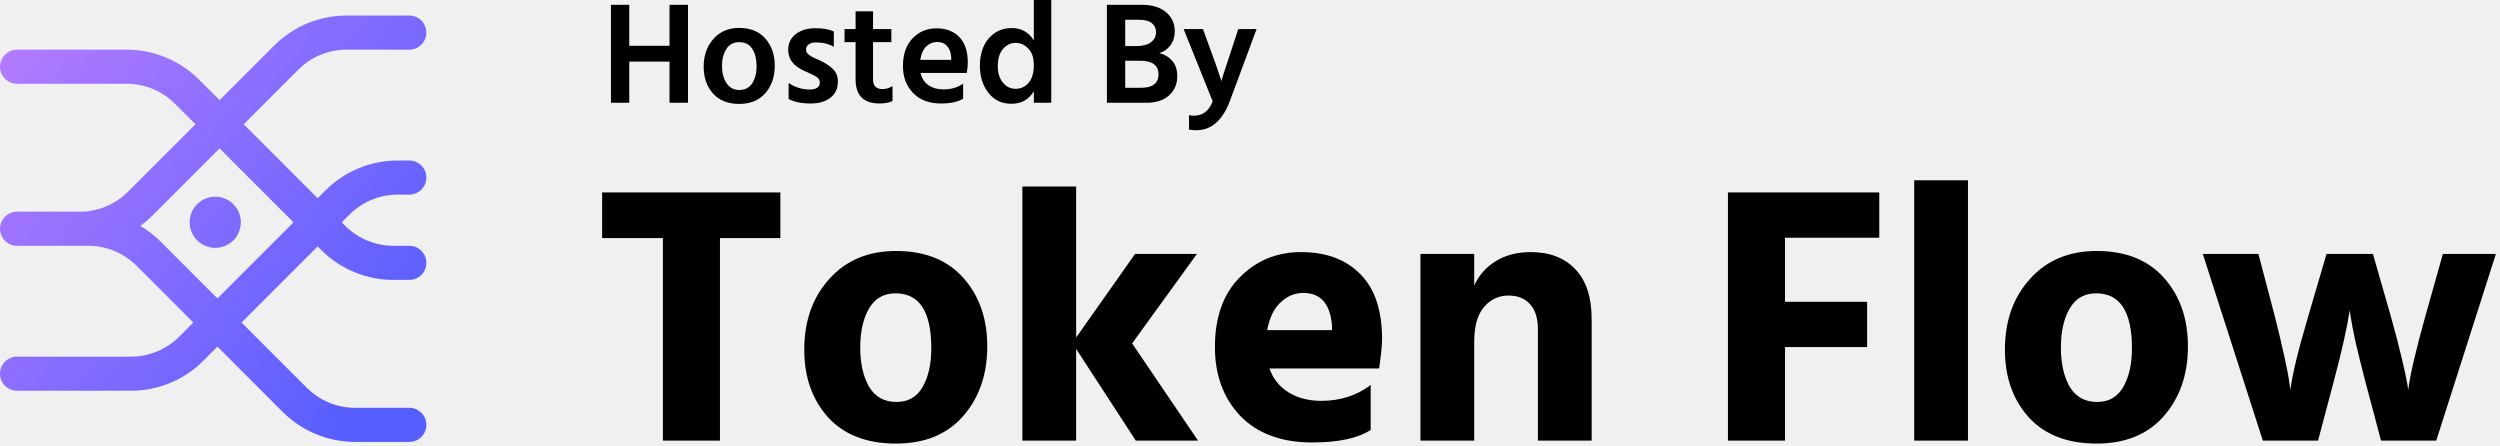
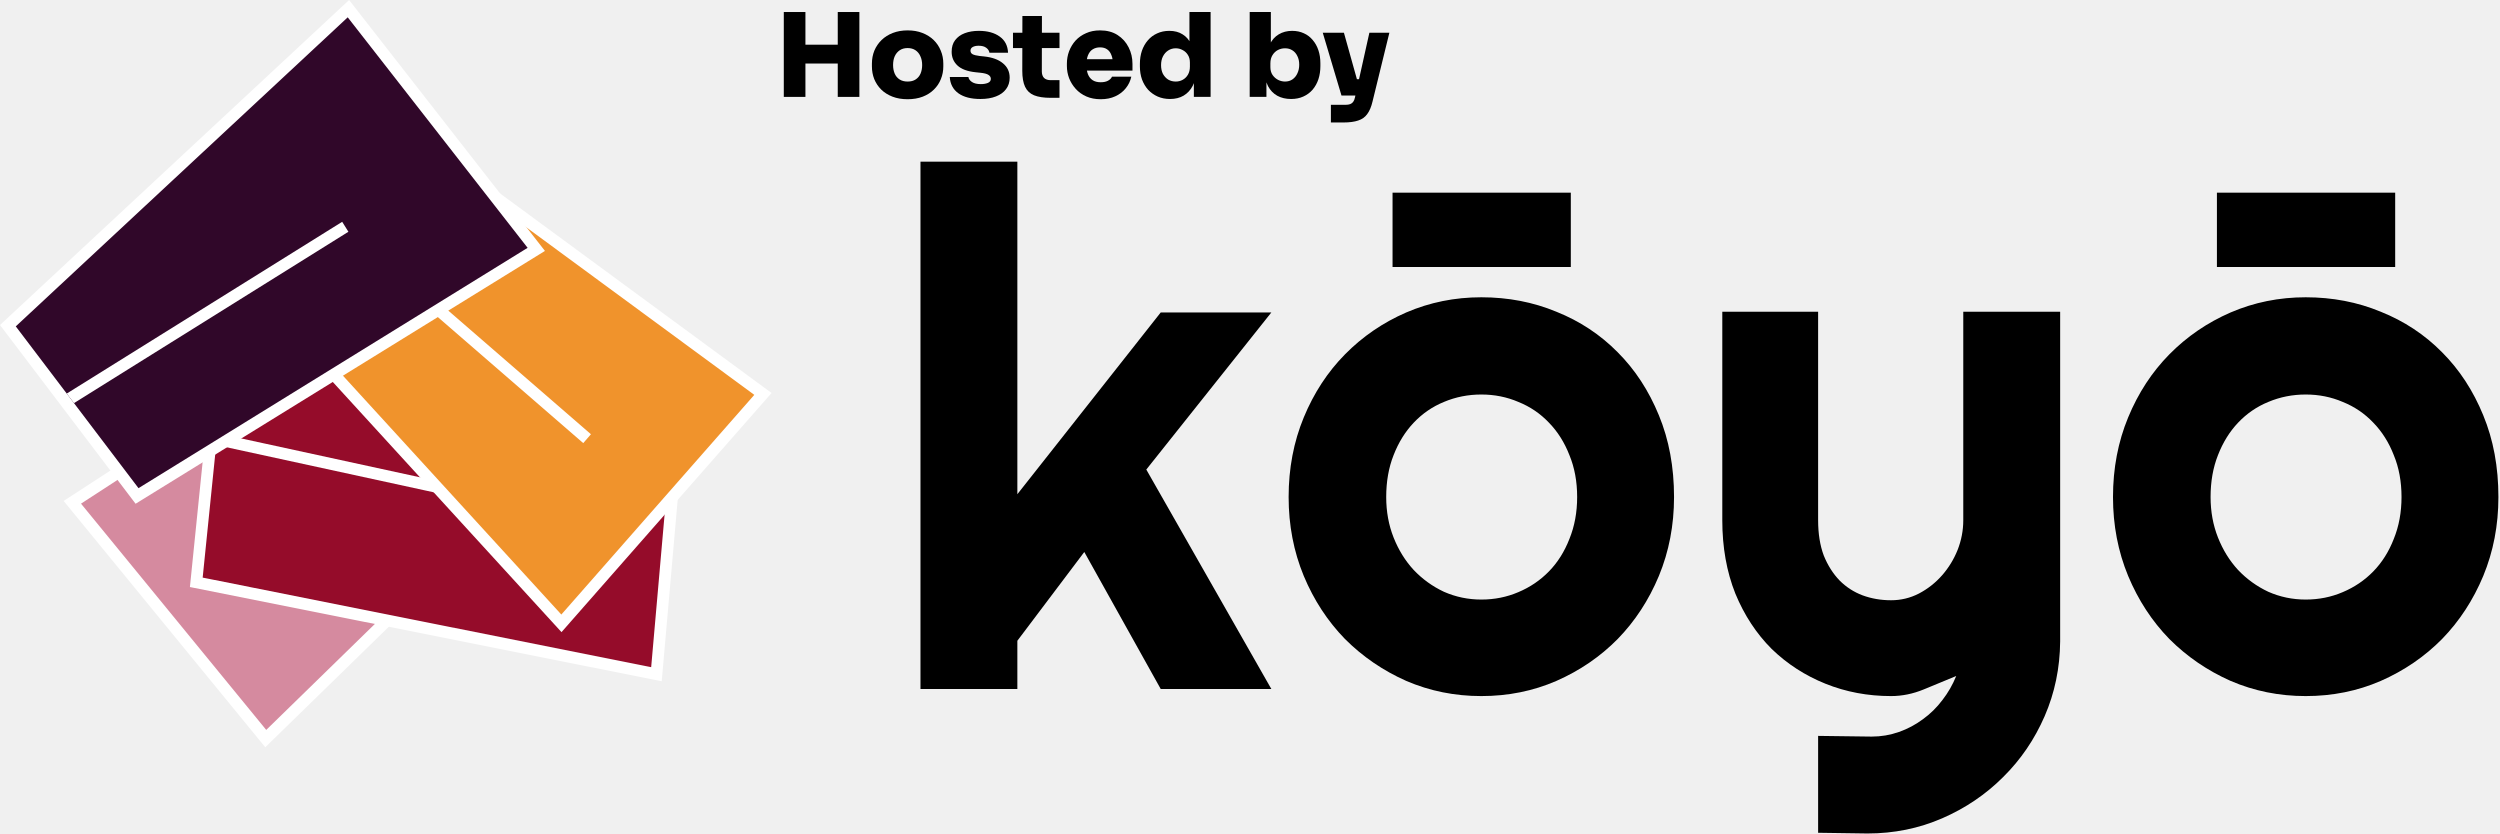
- <svg xmlns="http://www.w3.org/2000/svg" width="258" height="46" fill="none">
+ <svg xmlns="http://www.w3.org/2000/svg" width="258" height="86" viewBox="0 0 258 86" fill="none">
+   <g clip-path="url(#clip0_520_17)">
+     <path d="M104.991 71.108H94.993V16.682H104.991V51.003L119.789 32.243H131.205L118.298 48.458L131.205 71.108H119.789L111.899 56.965L104.991 66.127V71.108Z" fill="black" />
+     <path d="M172.761 51.294C172.761 54.202 172.239 56.917 171.197 59.438C170.155 61.934 168.737 64.103 166.943 65.946C165.15 67.763 163.041 69.206 160.617 70.272C158.218 71.314 155.636 71.835 152.873 71.835C150.134 71.835 147.553 71.314 145.129 70.272C142.73 69.206 140.621 67.763 138.803 65.946C137.01 64.103 135.592 61.934 134.549 59.438C133.507 56.917 132.986 54.202 132.986 51.294C132.986 48.337 133.507 45.598 134.549 43.077C135.592 40.556 137.01 38.387 138.803 36.569C140.621 34.727 142.73 33.285 145.129 32.243C147.553 31.201 150.134 30.679 152.873 30.679C155.636 30.679 158.218 31.176 160.617 32.17C163.041 33.14 165.15 34.533 166.943 36.351C168.737 38.145 170.155 40.314 171.197 42.859C172.239 45.38 172.761 48.191 172.761 51.294ZM162.762 51.294C162.762 49.694 162.496 48.252 161.963 46.967C161.454 45.658 160.751 44.544 159.854 43.623C158.957 42.677 157.903 41.962 156.691 41.477C155.503 40.968 154.231 40.714 152.873 40.714C151.516 40.714 150.231 40.968 149.019 41.477C147.832 41.962 146.79 42.677 145.893 43.623C145.02 44.544 144.329 45.658 143.82 46.967C143.311 48.252 143.057 49.694 143.057 51.294C143.057 52.797 143.311 54.19 143.82 55.475C144.329 56.759 145.02 57.874 145.893 58.82C146.79 59.765 147.832 60.516 149.019 61.074C150.231 61.607 151.516 61.874 152.873 61.874C154.231 61.874 155.503 61.619 156.691 61.11C157.903 60.601 158.957 59.886 159.854 58.965C160.751 58.044 161.454 56.929 161.963 55.62C162.496 54.311 162.762 52.869 162.762 51.294ZM143.711 27.553V19.881H162.108V27.553H143.711Z" fill="black" />
+     <path d="M187.63 85.942V75.944L193.157 76.016C194.126 76.016 195.059 75.859 195.956 75.544C196.853 75.229 197.677 74.792 198.428 74.235C199.204 73.677 199.883 73.011 200.464 72.235C201.046 71.484 201.519 70.66 201.882 69.763C200.792 70.224 199.677 70.684 198.538 71.145C197.423 71.605 196.296 71.835 195.156 71.835C192.757 71.835 190.503 71.411 188.394 70.563C186.285 69.715 184.431 68.515 182.831 66.964C181.256 65.388 180.008 63.485 179.087 61.255C178.19 59.001 177.741 56.481 177.741 53.693V32.17H187.63V53.693C187.63 55.075 187.824 56.287 188.212 57.329C188.624 58.347 189.17 59.207 189.848 59.91C190.527 60.589 191.315 61.098 192.211 61.437C193.132 61.777 194.114 61.946 195.156 61.946C196.174 61.946 197.132 61.716 198.029 61.255C198.95 60.771 199.749 60.141 200.428 59.365C201.107 58.589 201.64 57.717 202.028 56.747C202.416 55.754 202.61 54.736 202.61 53.693V32.17H212.608V66.2C212.583 68.939 212.05 71.508 211.008 73.908C209.966 76.307 208.536 78.404 206.718 80.198C204.924 81.991 202.828 83.409 200.428 84.451C198.029 85.493 195.459 86.015 192.72 86.015L187.63 85.942Z" fill="black" />
+     <path d="M257.836 51.294C257.836 54.202 257.314 56.917 256.272 59.438C255.23 61.934 253.812 64.103 252.019 65.946C250.225 67.763 248.116 69.206 245.692 70.272C243.293 71.314 240.712 71.835 237.948 71.835C235.21 71.835 232.628 71.314 230.204 70.272C227.805 69.206 225.696 67.763 223.878 65.946C222.085 64.103 220.667 61.934 219.625 59.438C218.582 56.917 218.061 54.202 218.061 51.294C218.061 48.337 218.582 45.598 219.625 43.077C220.667 40.556 222.085 38.387 223.878 36.569C225.696 34.727 227.805 33.285 230.204 32.243C232.628 31.201 235.21 30.679 237.948 30.679C240.712 30.679 243.293 31.176 245.692 32.17C248.116 33.14 250.225 34.533 252.019 36.351C253.812 38.145 255.23 40.314 256.272 42.859C257.314 45.38 257.836 48.191 257.836 51.294ZM247.837 51.294C247.837 49.694 247.571 48.252 247.038 46.967C246.529 45.658 245.826 44.544 244.929 43.623C244.032 42.677 242.978 41.962 241.766 41.477C240.578 40.968 239.306 40.714 237.948 40.714C236.591 40.714 235.306 40.968 234.095 41.477C232.907 41.962 231.865 42.677 230.968 43.623C230.095 44.544 229.405 45.658 228.896 46.967C228.387 48.252 228.132 49.694 228.132 51.294C228.132 52.797 228.387 54.19 228.896 55.475C229.405 56.759 230.095 57.874 230.968 58.82C231.865 59.765 232.907 60.516 234.095 61.074C235.306 61.607 236.591 61.874 237.948 61.874C239.306 61.874 240.578 61.619 241.766 61.11C242.978 60.601 244.032 59.886 244.929 58.965C245.826 58.044 246.529 56.929 247.038 55.62C247.571 54.311 247.837 52.869 247.837 51.294ZM228.786 27.553V19.881H247.183V27.553H228.786Z" fill="black" />
+     <path d="M48.062 25.439L61.797 42.696L27.425 76.222L7.464 51.838L48.062 25.439Z" fill="#D58A9F" />
+     <path fill-rule="evenodd" clip-rule="evenodd" d="M27.375 77.117L6.567 51.698L48.193 24.631L62.612 42.747L27.375 77.117ZM60.981 42.644L47.931 26.247L8.361 51.977L27.475 75.327L60.981 42.644Z" fill="white" />
+     <path d="M20.257 60.095L22.49 38.154L70.505 38.188L67.745 69.579L20.257 60.095Z" fill="#950C2A" />
+     <path fill-rule="evenodd" clip-rule="evenodd" d="M71.167 37.583L68.29 70.306L19.599 60.582L21.943 37.548L71.167 37.583ZM23.038 38.76L20.916 59.609L67.201 68.853L69.844 38.793L23.038 38.76Z" fill="white" />
+     <path fill-rule="evenodd" clip-rule="evenodd" d="M49.285 51.789L21.414 45.73L21.671 44.546L49.542 50.605L49.285 51.789Z" fill="white" />
+     <path d="M25.263 28.588L40.044 12.22L78.734 40.654L57.938 64.329L25.263 28.588Z" fill="#F0932C" />
+     <path fill-rule="evenodd" clip-rule="evenodd" d="M79.626 40.557L57.947 65.237L24.444 28.591L39.961 11.407L79.626 40.557ZM40.127 13.032L26.081 28.586L57.929 63.421L77.843 40.75L40.127 13.032Z" fill="white" />
+     <path fill-rule="evenodd" clip-rule="evenodd" d="M60.191 45.73L42.015 29.977L42.808 29.061L60.985 44.814L60.191 45.73Z" fill="white" />
+     <path d="M14.143 51.183L0.814 33.612L35.955 0.894L55.344 25.735L14.143 51.183Z" fill="#300729" />
+     <path fill-rule="evenodd" clip-rule="evenodd" d="M36.026 0L56.238 25.896L13.993 51.988L0 33.542L36.026 0ZM1.628 33.682L14.293 50.378L54.45 25.575L35.885 1.788L1.628 33.682Z" fill="white" />
+     <path fill-rule="evenodd" clip-rule="evenodd" d="M35.956 23.918L7.635 41.601L6.887 40.615L35.313 22.89L35.956 23.918Z" fill="white" />
+     <path d="M86.456 10V1.24H88.688V10H86.456ZM80.888 10V1.24H83.12V10H80.888ZM82.736 6.556V4.612H86.84V6.556H82.736Z" fill="black" />
+     <path d="M93.666 10.24C93.082 10.24 92.562 10.152 92.106 9.976C91.65 9.8 91.262 9.556 90.942 9.244C90.63 8.932 90.39 8.572 90.222 8.164C90.062 7.756 89.982 7.32 89.982 6.856V6.568C89.982 6.088 90.066 5.64 90.234 5.224C90.41 4.808 90.658 4.444 90.978 4.132C91.298 3.82 91.686 3.576 92.142 3.4C92.598 3.224 93.106 3.136 93.666 3.136C94.234 3.136 94.742 3.224 95.19 3.4C95.646 3.576 96.034 3.82 96.354 4.132C96.674 4.444 96.918 4.808 97.086 5.224C97.262 5.64 97.35 6.088 97.35 6.568V6.856C97.35 7.32 97.266 7.756 97.098 8.164C96.938 8.572 96.698 8.932 96.378 9.244C96.066 9.556 95.682 9.8 95.226 9.976C94.77 10.152 94.25 10.24 93.666 10.24ZM93.666 8.416C94.002 8.416 94.278 8.344 94.494 8.2C94.718 8.056 94.886 7.856 94.998 7.6C95.11 7.336 95.166 7.04 95.166 6.712C95.166 6.368 95.106 6.068 94.986 5.812C94.874 5.548 94.706 5.34 94.482 5.188C94.258 5.036 93.986 4.96 93.666 4.96C93.346 4.96 93.074 5.036 92.85 5.188C92.626 5.34 92.454 5.548 92.334 5.812C92.222 6.068 92.166 6.368 92.166 6.712C92.166 7.04 92.222 7.336 92.334 7.6C92.446 7.856 92.614 8.056 92.838 8.2C93.062 8.344 93.338 8.416 93.666 8.416Z" fill="black" />
+     <path d="M101.174 10.216C100.214 10.216 99.458 10.02 98.906 9.628C98.354 9.228 98.058 8.668 98.018 7.948H99.938C99.97 8.148 100.094 8.32 100.31 8.464C100.526 8.608 100.83 8.68 101.222 8.68C101.502 8.68 101.742 8.64 101.942 8.56C102.15 8.472 102.254 8.332 102.254 8.14C102.254 7.972 102.174 7.836 102.014 7.732C101.854 7.62 101.562 7.544 101.138 7.504L100.682 7.456C99.834 7.368 99.21 7.136 98.81 6.76C98.41 6.384 98.21 5.912 98.21 5.344C98.21 4.856 98.33 4.456 98.57 4.144C98.81 3.824 99.142 3.584 99.566 3.424C99.99 3.264 100.474 3.184 101.018 3.184C101.906 3.184 102.622 3.38 103.166 3.772C103.71 4.156 103.998 4.712 104.03 5.44H102.11C102.078 5.24 101.97 5.072 101.786 4.936C101.602 4.792 101.338 4.72 100.994 4.72C100.746 4.72 100.542 4.764 100.382 4.852C100.23 4.94 100.154 5.064 100.154 5.224C100.154 5.392 100.226 5.516 100.37 5.596C100.522 5.676 100.762 5.736 101.09 5.776L101.546 5.824C102.394 5.912 103.046 6.148 103.502 6.532C103.966 6.908 104.198 7.404 104.198 8.02C104.198 8.476 104.074 8.868 103.826 9.196C103.586 9.524 103.238 9.776 102.782 9.952C102.334 10.128 101.798 10.216 101.174 10.216Z" fill="black" />
+     <path d="M108.44 10.096C107.72 10.096 107.144 10.008 106.712 9.832C106.288 9.656 105.98 9.364 105.788 8.956C105.596 8.548 105.5 7.996 105.5 7.3L105.512 1.648H107.528L107.516 7.36C107.516 7.656 107.592 7.884 107.744 8.044C107.904 8.196 108.132 8.272 108.428 8.272H109.34V10.096H108.44ZM104.54 4.96V3.376H109.34V4.96H104.54Z" fill="black" />
+     <path d="M113.595 10.24C113.035 10.24 112.539 10.144 112.107 9.952C111.675 9.76 111.311 9.5 111.015 9.172C110.719 8.844 110.491 8.476 110.331 8.068C110.179 7.66 110.103 7.24 110.103 6.808V6.568C110.103 6.12 110.179 5.692 110.331 5.284C110.491 4.868 110.715 4.5 111.003 4.18C111.299 3.86 111.659 3.608 112.083 3.424C112.507 3.232 112.987 3.136 113.523 3.136C114.235 3.136 114.839 3.296 115.335 3.616C115.831 3.936 116.211 4.36 116.475 4.888C116.739 5.408 116.871 5.976 116.871 6.592V7.288H111.015V6.112H115.611L114.855 6.64C114.855 6.264 114.803 5.948 114.699 5.692C114.603 5.428 114.455 5.228 114.255 5.092C114.063 4.956 113.819 4.888 113.523 4.888C113.235 4.888 112.983 4.956 112.767 5.092C112.559 5.22 112.399 5.42 112.287 5.692C112.175 5.956 112.119 6.292 112.119 6.7C112.119 7.068 112.171 7.388 112.275 7.66C112.379 7.924 112.539 8.128 112.755 8.272C112.971 8.416 113.251 8.488 113.595 8.488C113.899 8.488 114.147 8.436 114.339 8.332C114.539 8.228 114.679 8.088 114.759 7.912H116.751C116.655 8.36 116.463 8.76 116.175 9.112C115.895 9.464 115.535 9.74 115.095 9.94C114.663 10.14 114.163 10.24 113.595 10.24Z" fill="black" />
+     <path d="M120.746 10.216C120.282 10.216 119.858 10.132 119.474 9.964C119.098 9.796 118.77 9.564 118.49 9.268C118.218 8.964 118.006 8.608 117.854 8.2C117.71 7.792 117.638 7.348 117.638 6.868V6.58C117.638 6.1 117.706 5.656 117.842 5.248C117.986 4.832 118.19 4.472 118.454 4.168C118.718 3.856 119.038 3.616 119.414 3.448C119.79 3.272 120.21 3.184 120.674 3.184C121.21 3.184 121.666 3.304 122.042 3.544C122.426 3.776 122.718 4.116 122.918 4.564C123.126 5.012 123.238 5.556 123.254 6.196L122.75 5.824V1.24H124.934V10H123.206V7.312H123.446C123.43 7.904 123.31 8.42 123.086 8.86C122.862 9.292 122.55 9.628 122.15 9.868C121.758 10.1 121.29 10.216 120.746 10.216ZM121.334 8.416C121.598 8.416 121.838 8.356 122.054 8.236C122.278 8.116 122.458 7.94 122.594 7.708C122.73 7.476 122.798 7.196 122.798 6.868V6.46C122.798 6.14 122.726 5.872 122.582 5.656C122.446 5.44 122.266 5.276 122.042 5.164C121.826 5.044 121.59 4.984 121.334 4.984C121.046 4.984 120.786 5.06 120.554 5.212C120.33 5.356 120.15 5.56 120.014 5.824C119.886 6.08 119.822 6.38 119.822 6.724C119.822 7.068 119.886 7.368 120.014 7.624C120.15 7.872 120.33 8.068 120.554 8.212C120.786 8.348 121.046 8.416 121.334 8.416Z" fill="black" />
+     <path d="M133.24 10.216C132.696 10.216 132.22 10.104 131.812 9.88C131.412 9.656 131.096 9.328 130.864 8.896C130.64 8.464 130.52 7.936 130.504 7.312H130.696V10H128.968V1.24H131.152V5.752L130.672 6.232C130.696 5.584 130.82 5.032 131.044 4.576C131.268 4.12 131.576 3.776 131.968 3.544C132.368 3.304 132.828 3.184 133.348 3.184C133.796 3.184 134.2 3.268 134.56 3.436C134.92 3.596 135.224 3.828 135.472 4.132C135.728 4.428 135.924 4.78 136.06 5.188C136.196 5.596 136.264 6.044 136.264 6.532V6.82C136.264 7.308 136.196 7.76 136.06 8.176C135.924 8.584 135.724 8.944 135.46 9.256C135.196 9.56 134.876 9.796 134.5 9.964C134.132 10.132 133.712 10.216 133.24 10.216ZM132.616 8.416C132.904 8.416 133.156 8.344 133.372 8.2C133.596 8.048 133.768 7.84 133.888 7.576C134.016 7.312 134.08 7.012 134.08 6.676C134.08 6.332 134.016 6.036 133.888 5.788C133.768 5.532 133.6 5.336 133.384 5.2C133.168 5.056 132.912 4.984 132.616 4.984C132.352 4.984 132.104 5.044 131.872 5.164C131.648 5.284 131.464 5.46 131.32 5.692C131.176 5.924 131.104 6.204 131.104 6.532V6.94C131.104 7.252 131.18 7.52 131.332 7.744C131.484 7.96 131.676 8.128 131.908 8.248C132.14 8.36 132.376 8.416 132.616 8.416Z" fill="black" />
+     <path d="M137.348 12.64V10.816H138.872C139.056 10.816 139.212 10.792 139.34 10.744C139.468 10.696 139.572 10.616 139.652 10.504C139.732 10.4 139.792 10.252 139.832 10.06L141.32 3.376H143.384L141.644 10.48C141.516 11.024 141.336 11.452 141.104 11.764C140.88 12.084 140.568 12.308 140.168 12.436C139.776 12.572 139.264 12.64 138.632 12.64H137.348ZM139.448 9.856V8.176H140.84V9.856H139.448ZM138.44 9.856L136.508 3.376H138.692L140.504 9.856H138.44Z" fill="black" />
+   </g>
  <defs>
-     <linearGradient y2="0.773" x2="0.975" y1="0" x1="0" id="paint0_linear">
-       <stop stop-color="#B67CFF" />
-       <stop stop-color="#575EFF" offset="1" />
-     </linearGradient>
+     <clipPath id="clip0_520_17">
+       <rect width="258" height="86" fill="white" />
+     </clipPath>
  </defs>
-   <g>
-     <path id="svg_1" fill="black" d="m80.532,19.859l0,4.712l-6.232,0l0,20.9l-5.89,0l0,-20.9l-6.27,0l0,-4.712l18.392,0z" />
-     <path id="svg_2" fill="black" d="m92.462,45.775c-3.015,0 -5.346,-0.899 -6.992,-2.698c-1.647,-1.824 -2.47,-4.155 -2.47,-6.992c0,-2.964 0.861,-5.396 2.584,-7.296c1.722,-1.925 4.015,-2.888 6.878,-2.888c2.989,0 5.307,0.925 6.954,2.774c1.646,1.849 2.47,4.205 2.47,7.068c0,2.913 -0.836,5.32 -2.508,7.22c-1.647,1.875 -3.952,2.812 -6.916,2.812zm-0.038,-15.504c-1.216,0 -2.128,0.519 -2.736,1.558c-0.608,1.039 -0.912,2.381 -0.912,4.028c0,1.647 0.304,3.002 0.912,4.066c0.633,1.039 1.57,1.558 2.812,1.558c1.216,0 2.115,-0.507 2.698,-1.52c0.608,-1.039 0.912,-2.381 0.912,-4.028c0,-3.775 -1.229,-5.662 -3.686,-5.662z" />
-     <path id="svg_3" fill="black" d="m123.636,45.471l-6.422,0l-6.156,-9.462l0,9.462l-5.548,0l0,-26.22l5.548,0l0,15.58l6.08,-8.626l6.384,0l-6.688,9.234l6.802,10.032z" />
-     <path id="svg_4" fill="black" d="m137.463,34.071l0,-0.456c-0.178,-2.255 -1.166,-3.382 -2.964,-3.382c-0.887,0 -1.672,0.329 -2.356,0.988c-0.684,0.633 -1.14,1.583 -1.368,2.85l6.688,0zm3.99,5.662l0,4.636c-1.318,0.861 -3.332,1.292 -6.042,1.292c-3.167,0 -5.637,-0.912 -7.41,-2.736c-1.748,-1.849 -2.622,-4.218 -2.622,-7.106c0,-3.065 0.848,-5.459 2.546,-7.182c1.722,-1.748 3.838,-2.622 6.346,-2.622c2.584,0 4.623,0.76 6.118,2.28c1.494,1.495 2.242,3.737 2.242,6.726c0,0.583 -0.102,1.583 -0.304,3.002l-11.324,0c0.38,1.064 1.038,1.887 1.976,2.47c0.937,0.583 2.064,0.874 3.382,0.874c1.95,0 3.648,-0.545 5.092,-1.634z" />
-     <path id="svg_5" fill="black" d="m152.138,26.205l0,3.268c0.482,-1.064 1.216,-1.9 2.204,-2.508c1.014,-0.633 2.217,-0.95 3.61,-0.95c1.976,0 3.522,0.595 4.636,1.786c1.115,1.165 1.672,2.888 1.672,5.168l0,12.502l-5.548,0l0,-11.476c0,-1.14 -0.266,-2.001 -0.798,-2.584c-0.532,-0.608 -1.279,-0.912 -2.242,-0.912c-1.013,0 -1.862,0.405 -2.546,1.216c-0.658,0.785 -0.988,1.976 -0.988,3.572l0,10.184l-5.548,0l0,-19.266l5.548,0z" />
-     <path id="svg_6" fill="black" d="m193.941,24.533l-9.728,0l0,6.612l8.474,0l0,4.674l-8.474,0l0,9.652l-5.89,0l0,-25.612l15.618,0l0,4.674z" />
-     <path id="svg_7" fill="black" d="m197.546,45.471l0,-26.866l5.548,0l0,26.866l-5.548,0z" />
-     <path id="svg_8" fill="black" d="m216.37,45.775c-3.015,0 -5.345,-0.899 -6.992,-2.698c-1.647,-1.824 -2.47,-4.155 -2.47,-6.992c0,-2.964 0.861,-5.396 2.584,-7.296c1.723,-1.925 4.015,-2.888 6.878,-2.888c2.989,0 5.307,0.925 6.954,2.774c1.647,1.849 2.47,4.205 2.47,7.068c0,2.913 -0.836,5.32 -2.508,7.22c-1.647,1.875 -3.952,2.812 -6.916,2.812zm-0.038,-15.504c-1.216,0 -2.128,0.519 -2.736,1.558c-0.608,1.039 -0.912,2.381 -0.912,4.028c0,1.647 0.304,3.002 0.912,4.066c0.633,1.039 1.571,1.558 2.812,1.558c1.216,0 2.115,-0.507 2.698,-1.52c0.608,-1.039 0.912,-2.381 0.912,-4.028c0,-3.775 -1.229,-5.662 -3.686,-5.662z" />
-     <path id="svg_9" fill="black" d="m233.523,45.471l-6.194,-19.266l5.738,0l1.672,6.346c0.405,1.596 0.747,3.04 1.026,4.332c0.278,1.267 0.443,2.141 0.494,2.622l0.114,0.722c0.177,-1.52 0.798,-4.079 1.862,-7.676l1.862,-6.346l4.788,0l1.824,6.346c0.456,1.621 0.836,3.078 1.14,4.37c0.304,1.267 0.494,2.141 0.57,2.622l0.114,0.684c0.177,-1.495 0.772,-4.053 1.786,-7.676l1.786,-6.346l5.472,0l-6.156,19.266l-5.7,0l-1.672,-6.308c-0.355,-1.368 -0.672,-2.647 -0.95,-3.838c-0.254,-1.191 -0.418,-2.039 -0.494,-2.546l-0.114,-0.76c-0.254,1.697 -0.786,4.079 -1.596,7.144l-1.672,6.308l-5.7,0z" />
-     <path id="svg_10" fill="url(#paint0_linear)" d="m44,3.365c0,-0.972 -0.788,-1.76 -1.76,-1.76l-6.475,0c-2.801,0 -5.487,1.113 -7.467,3.093l-5.638,5.638l-2.118,-2.118c-1.98,-1.98 -4.666,-3.093 -7.467,-3.093l-11.315,0c-0.972,0 -1.76,0.788 -1.76,1.76c0,0.972 0.788,1.76 1.76,1.76l11.315,0c1.867,0 3.658,0.742 4.978,2.062l2.118,2.118l-6.958,6.958c-1.32,1.32 -3.111,2.062 -4.978,2.062l-6.475,0c-0.972,0 -1.76,0.788 -1.76,1.76c0,0.972 0.788,1.76 1.76,1.76l6.475,0l0.88,0c1.867,0 3.658,0.742 4.978,2.062l5.858,5.858l-1.458,1.458c-1.32,1.32 -3.111,2.062 -4.978,2.062l-11.755,0c-0.972,0 -1.76,0.788 -1.76,1.76c0,0.972 0.788,1.76 1.76,1.76l11.755,0c2.801,0 5.487,-1.113 7.467,-3.093l1.458,-1.458l6.738,6.738c1.98,1.98 4.666,3.093 7.467,3.093l5.595,0c0.972,0 1.76,-0.788 1.76,-1.76c0,-0.972 -0.788,-1.76 -1.76,-1.76l-5.595,0c-1.867,0 -3.658,-0.742 -4.978,-2.062l-6.738,-6.738l7.851,-7.851l0.358,0.358c1.98,1.98 4.666,3.093 7.467,3.093l1.635,0c0.972,0 1.76,-0.788 1.76,-1.76c0,-0.972 -0.788,-1.76 -1.76,-1.76l-1.635,0c-1.867,0 -3.658,-0.742 -4.978,-2.062l-0.358,-0.358l0.798,-0.798c1.32,-1.32 3.111,-2.062 4.978,-2.062l1.195,0c0.972,0 1.76,-0.788 1.76,-1.76c0,-0.972 -0.788,-1.76 -1.76,-1.76l-1.195,0c-2.801,0 -5.487,1.113 -7.467,3.093l-0.798,0.798l-7.631,-7.631l5.638,-5.638c1.32,-1.32 3.111,-2.062 4.978,-2.062l6.475,0c0.972,0 1.76,-0.788 1.76,-1.76zm-28.298,18.907l6.958,-6.958l7.631,7.631l-7.851,7.851l-5.858,-5.858c-0.632,-0.632 -1.337,-1.176 -2.094,-1.624c0.428,-0.314 0.834,-0.662 1.214,-1.042zm8.378,-1.2c-1.031,-1.031 -2.703,-1.031 -3.733,0c-1.031,1.031 -1.031,2.703 0,3.733c1.031,1.031 2.703,1.031 3.733,0c1.031,-1.031 1.031,-2.703 0,-3.733z" clip-rule="evenodd" fill-rule="evenodd" />
-     <path id="svg_11" fill="black" d="m69.095,0.495l1.905,0l0,10.11l-1.905,0l0,-4.245l-4.155,0l0,4.245l-1.89,0l0,-10.11l1.89,0l0,4.23l4.155,0l0,-4.23zm7.184,10.23c-1.15,0 -2.05,-0.36 -2.7,-1.08c-0.64,-0.72 -0.96,-1.64 -0.96,-2.76c0,-1.16 0.335,-2.115 1.005,-2.865c0.67,-0.76 1.555,-1.14 2.655,-1.14c1.17,0 2.075,0.37 2.715,1.11c0.64,0.73 0.96,1.66 0.96,2.79c0,1.15 -0.325,2.095 -0.975,2.835c-0.64,0.74 -1.54,1.11 -2.7,1.11zm0,-6.375c-0.57,0 -1.01,0.235 -1.32,0.705c-0.3,0.47 -0.45,1.06 -0.45,1.77c0,0.7 0.155,1.285 0.465,1.755c0.31,0.47 0.75,0.705 1.32,0.705c0.59,0 1.035,-0.23 1.335,-0.69c0.3,-0.46 0.45,-1.045 0.45,-1.755c0,-0.73 -0.145,-1.325 -0.435,-1.785c-0.29,-0.47 -0.745,-0.705 -1.365,-0.705zm9.771,-1.11l0,1.59c-0.5,-0.3 -1.125,-0.45 -1.875,-0.45c-0.31,0 -0.555,0.07 -0.735,0.21c-0.17,0.13 -0.255,0.3 -0.255,0.51c0,0.08 0.01,0.155 0.03,0.225c0.03,0.07 0.075,0.14 0.135,0.21c0.07,0.06 0.135,0.115 0.195,0.165c0.06,0.05 0.145,0.105 0.255,0.165c0.11,0.05 0.205,0.095 0.285,0.135c0.08,0.04 0.19,0.09 0.33,0.15c0.14,0.06 0.25,0.11 0.33,0.15c0.53,0.26 0.95,0.55 1.26,0.87c0.31,0.32 0.465,0.735 0.465,1.245c0,0.71 -0.255,1.265 -0.765,1.665c-0.51,0.4 -1.19,0.6 -2.04,0.6c-0.94,0 -1.7,-0.155 -2.28,-0.465l0,-1.65c0.67,0.45 1.395,0.675 2.175,0.675c0.33,0 0.585,-0.06 0.765,-0.18c0.19,-0.13 0.285,-0.305 0.285,-0.525c0,-0.13 -0.03,-0.245 -0.09,-0.345c-0.06,-0.11 -0.175,-0.215 -0.345,-0.315c-0.17,-0.1 -0.305,-0.17 -0.405,-0.21c-0.09,-0.05 -0.275,-0.135 -0.555,-0.255c-0.03,-0.01 -0.055,-0.02 -0.075,-0.03c-0.01,-0.01 -0.03,-0.02 -0.06,-0.03c-0.03,-0.01 -0.055,-0.02 -0.075,-0.03c-1.11,-0.5 -1.665,-1.22 -1.665,-2.16c0,-0.7 0.265,-1.25 0.795,-1.65c0.53,-0.4 1.195,-0.6 1.995,-0.6c0.77,0 1.41,0.11 1.92,0.33zm4.047,1.11l0,3.87c0,0.32 0.085,0.565 0.255,0.735c0.17,0.16 0.405,0.24 0.705,0.24c0.38,0 0.73,-0.105 1.05,-0.315l0,1.545c-0.35,0.17 -0.8,0.255 -1.35,0.255c-1.64,0 -2.46,-0.83 -2.46,-2.49l0,-3.84l-1.14,0l0,-1.35l1.14,0l0,-1.83l1.8,0l0,1.83l1.89,0l0,1.35l-1.89,0zm8.068,1.83l0,-0.225c-0.02,-0.49 -0.155,-0.88 -0.405,-1.17c-0.24,-0.3 -0.595,-0.45 -1.065,-0.45c-0.43,0 -0.805,0.16 -1.125,0.48c-0.31,0.31 -0.51,0.765 -0.6,1.365l3.195,0zm1.23,2.445l0,1.56c-0.53,0.33 -1.295,0.495 -2.295,0.495c-1.21,0 -2.165,-0.36 -2.865,-1.08c-0.7,-0.72 -1.05,-1.65 -1.05,-2.79c0,-1.21 0.33,-2.16 0.99,-2.85c0.66,-0.69 1.485,-1.035 2.475,-1.035c0.99,0 1.775,0.3 2.355,0.9c0.58,0.6 0.87,1.475 0.87,2.625c0,0.28 -0.035,0.64 -0.105,1.08l-4.77,0c0.13,0.55 0.4,0.97 0.81,1.26c0.42,0.29 0.94,0.435 1.56,0.435c0.8,0 1.475,-0.2 2.025,-0.6zm5.405,0.54c0.54,0 0.99,-0.205 1.35,-0.615c0.36,-0.42 0.54,-1.025 0.54,-1.815c0,-0.77 -0.19,-1.345 -0.57,-1.725c-0.38,-0.39 -0.815,-0.585 -1.305,-0.585c-0.52,0 -0.96,0.215 -1.32,0.645c-0.35,0.42 -0.525,1.01 -0.525,1.77c0,0.69 0.175,1.25 0.525,1.68c0.35,0.43 0.785,0.645 1.305,0.645zm1.89,-9.165l1.8,0l0,10.605l-1.8,0l0,-1.185c-0.52,0.86 -1.29,1.29 -2.31,1.29c-1,0 -1.795,-0.38 -2.385,-1.14c-0.58,-0.76 -0.87,-1.68 -0.87,-2.76c0,-1.2 0.305,-2.15 0.915,-2.85c0.62,-0.71 1.41,-1.065 2.37,-1.065c0.99,0 1.75,0.425 2.28,1.275l0,-4.17zm9.432,9.06l1.62,0c1.21,0 1.815,-0.46 1.815,-1.38c0,-0.94 -0.63,-1.41 -1.89,-1.41l-1.545,0l0,2.79zm0,-7.02l0,2.715l1.14,0c0.68,0 1.19,-0.135 1.53,-0.405c0.34,-0.27 0.51,-0.615 0.51,-1.035c0,-0.39 -0.145,-0.7 -0.435,-0.93c-0.28,-0.23 -0.71,-0.345 -1.29,-0.345l-1.455,0zm-1.89,-1.545l3.585,0c1.08,0 1.92,0.255 2.52,0.765c0.6,0.51 0.9,1.17 0.9,1.98c0,0.55 -0.15,1.03 -0.45,1.44c-0.3,0.4 -0.685,0.665 -1.155,0.795c0.54,0.13 0.985,0.395 1.335,0.795c0.35,0.39 0.525,0.925 0.525,1.605c0,0.8 -0.28,1.455 -0.84,1.965c-0.56,0.51 -1.335,0.765 -2.325,0.765l-4.095,0l0,-10.11zm10.917,9.96l-3,-7.455l1.995,0l0.885,2.43c0.27,0.72 0.485,1.325 0.645,1.815c0.17,0.49 0.275,0.8 0.315,0.93l0.045,0.21c0.1,-0.35 0.42,-1.335 0.96,-2.955l0.795,-2.43l1.89,0l-2.745,7.395c-0.76,2.03 -1.92,3.045 -3.48,3.045c-0.29,0 -0.54,-0.025 -0.75,-0.075l0,-1.485c0.16,0.04 0.33,0.06 0.51,0.06c0.91,0 1.555,-0.495 1.935,-1.485z" />
-   </g>
</svg>
